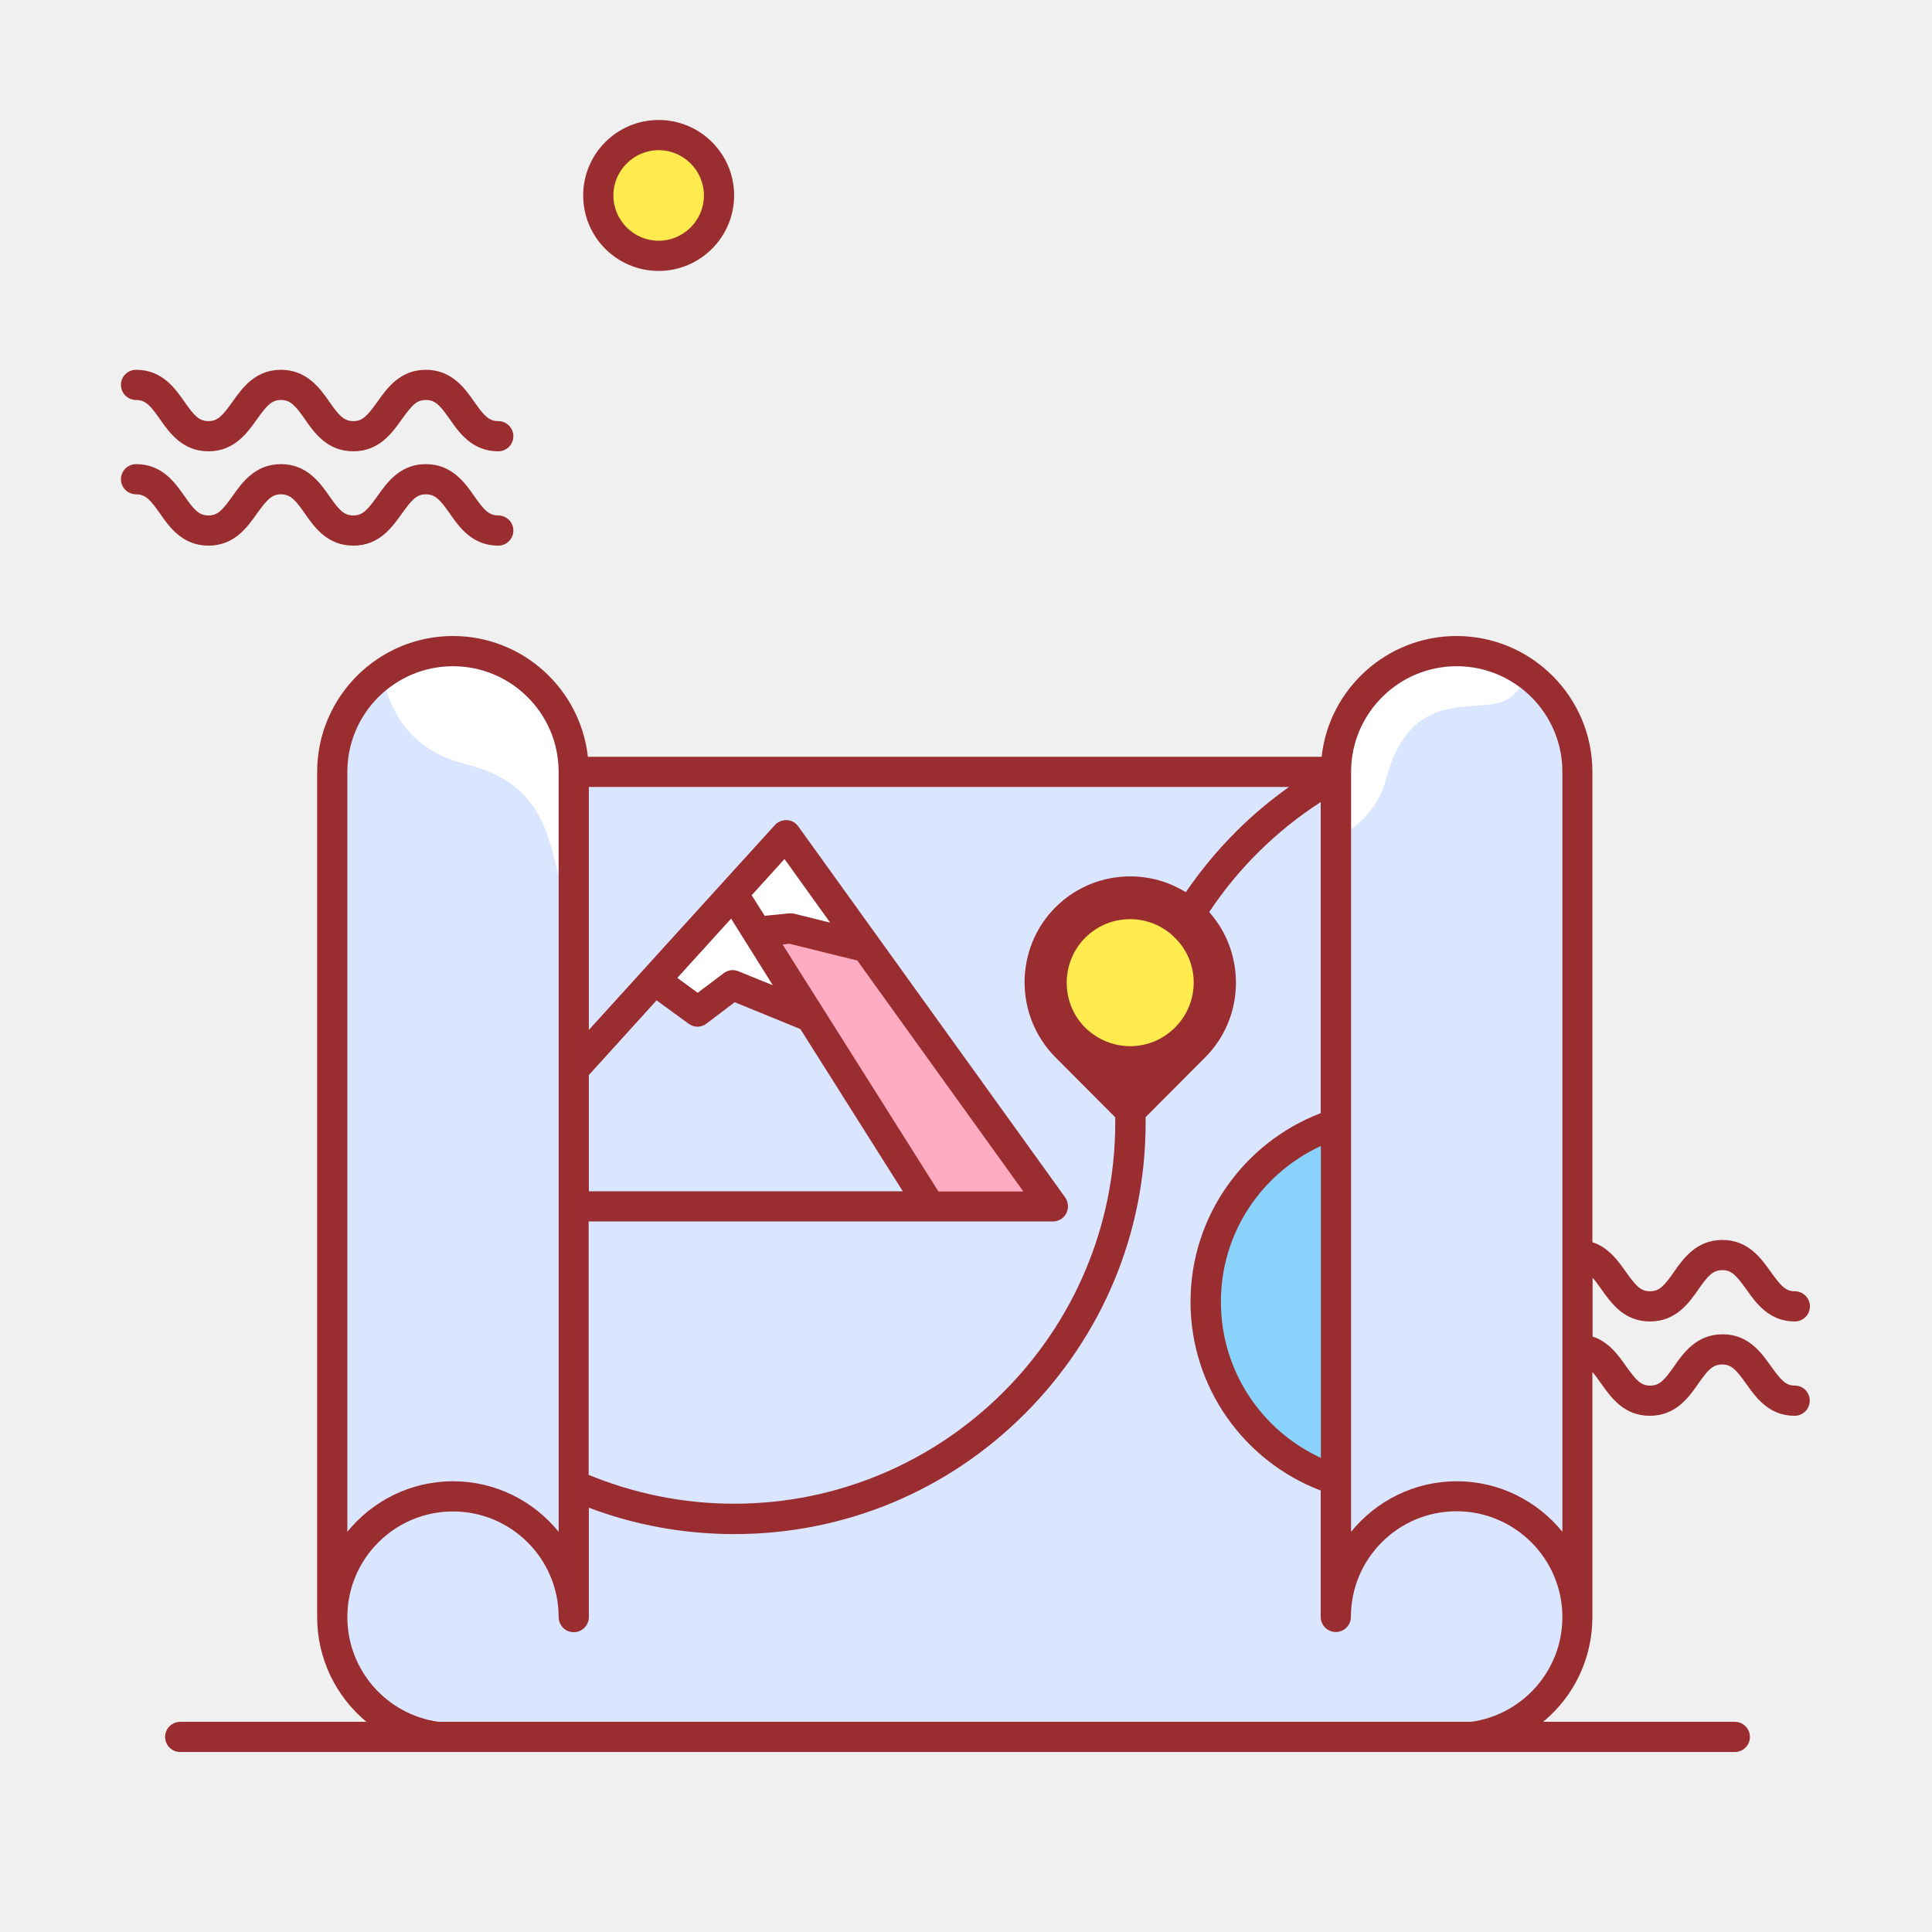
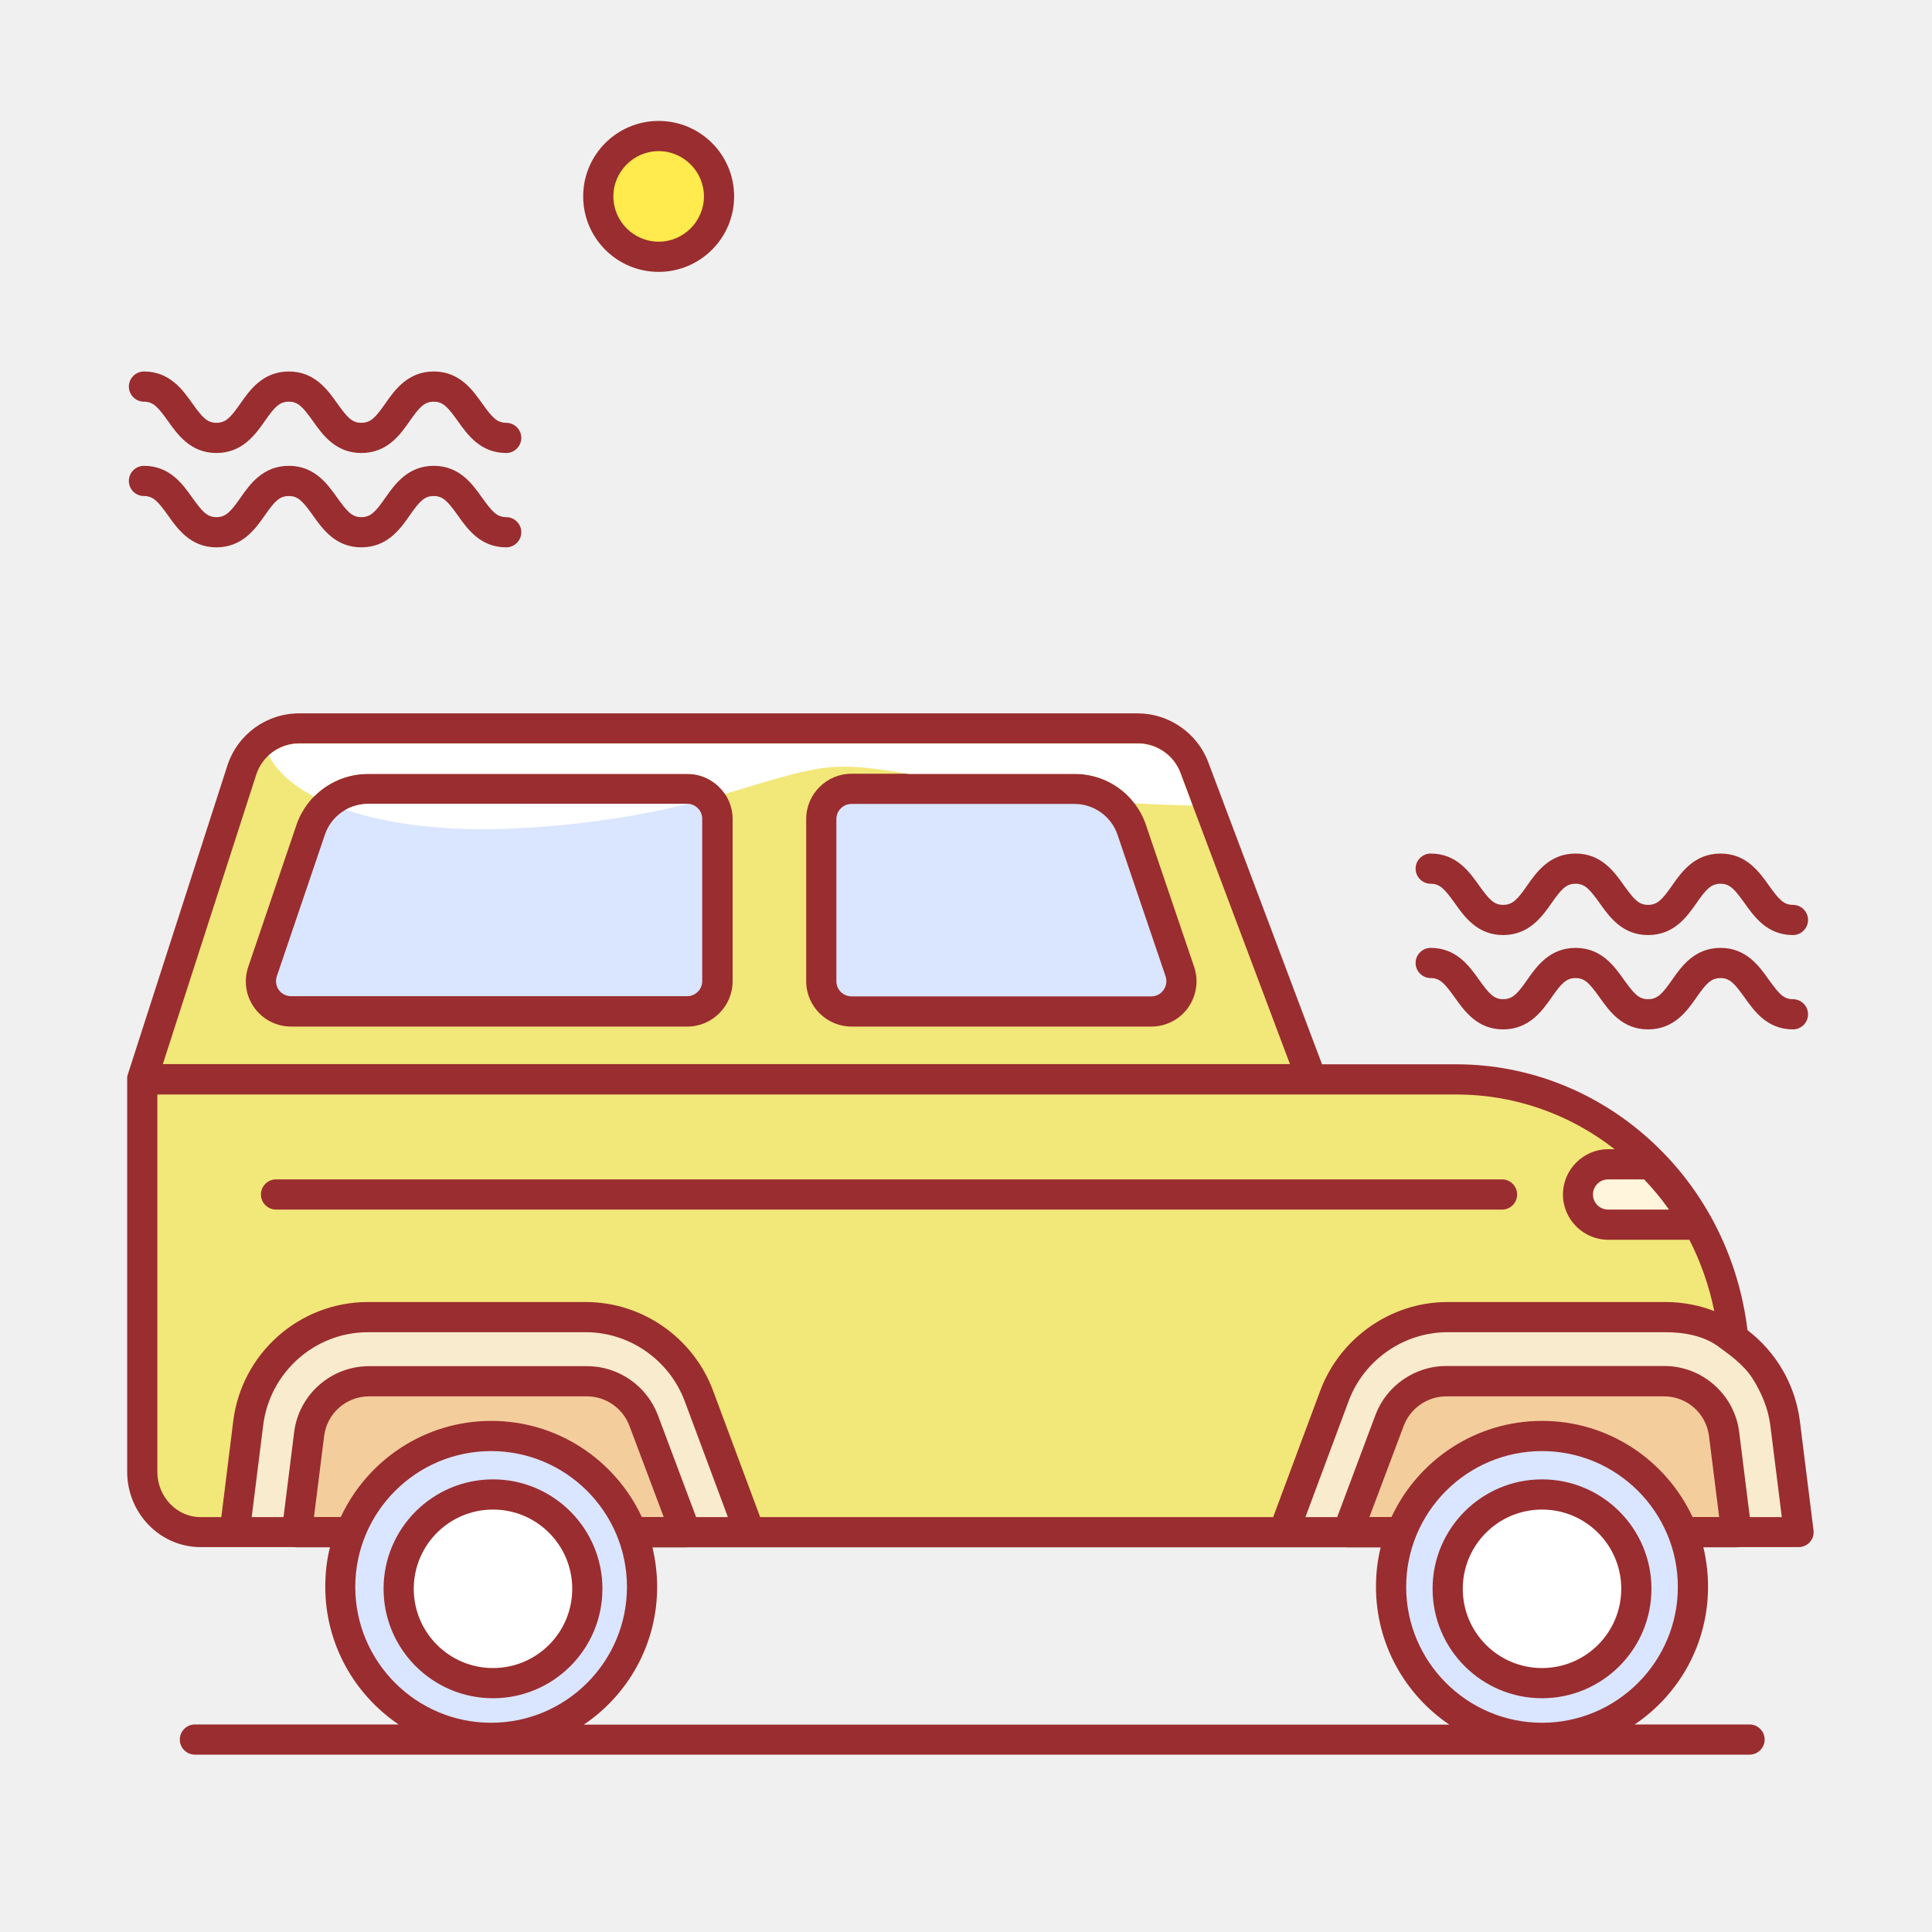
<svg xmlns="http://www.w3.org/2000/svg" width="800px" height="800px" viewBox="0 0 1024 1024" class="icon" version="1.1">
-   <path d="M264.1 239.2c-13.8 0-20.7-9.8-25.7-17-5.1-7.3-7.7-10.2-12.7-10.2s-7.5 3-12.7 10.2c-5.1 7.2-12 17-25.7 17-13.8 0-20.7-9.8-25.7-17-5.1-7.3-7.7-10.2-12.7-10.2s-7.5 3-12.7 10.2c-5.1 7.2-12 17-25.7 17s-20.7-9.8-25.7-17c-5.1-7.3-7.7-10.2-12.7-10.2-4.4 0-8-3.6-8-8s3.6-8 8-8c13.8 0 20.7 9.8 25.7 17 5.1 7.3 7.7 10.2 12.7 10.2s7.5-3 12.7-10.2c5.1-7.2 12-17 25.7-17s20.7 9.8 25.7 17c5.1 7.3 7.7 10.2 12.7 10.2 5 0 7.5-3 12.7-10.2 5.1-7.2 12-17 25.7-17s20.7 9.8 25.7 17c5.1 7.3 7.7 10.2 12.7 10.2 4.4 0 8 3.6 8 8s-3.6 8-8 8zM264.1 289.2c-13.8 0-20.7-9.8-25.7-17-5.1-7.3-7.7-10.2-12.7-10.2s-7.5 3-12.7 10.2c-5.1 7.2-12 17-25.7 17-13.8 0-20.7-9.8-25.7-17-5.1-7.3-7.7-10.2-12.7-10.2s-7.5 3-12.7 10.2c-5.1 7.2-12 17-25.7 17s-20.7-9.8-25.7-17c-5.1-7.3-7.7-10.2-12.7-10.2-4.4 0-8-3.6-8-8s3.6-8 8-8c13.8 0 20.7 9.8 25.7 17 5.1 7.3 7.7 10.2 12.7 10.2s7.5-3 12.7-10.2c5.1-7.2 12-17 25.7-17s20.7 9.8 25.7 17c5.1 7.3 7.7 10.2 12.7 10.2 5 0 7.5-3 12.7-10.2 5.1-7.2 12-17 25.7-17s20.7 9.8 25.7 17c5.1 7.3 7.7 10.2 12.7 10.2 4.4 0 8 3.6 8 8s-3.6 8-8 8z" fill="#9A2D2F" />
-   <path d="M349.1 103.6m-32 0a32 32 0 1 0 64 0 32 32 0 1 0-64 0Z" fill="#FFEB4D" />
-   <path d="M349.1 143.6c-22.1 0-40-17.9-40-40s17.9-40 40-40 40 17.9 40 40-18 40-40 40z m0-64c-13.2 0-24 10.8-24 24s10.8 24 24 24 24-10.8 24-24-10.8-24-24-24z" fill="#9A2D2F" />
-   <path d="M772.1 921.1h-532c-35.3 0-64-28.7-64-64v-384c0-35.3 28.7-64 64-64h532c35.3 0 64 28.7 64 64v384c0 35.3-28.7 64-64 64z" fill="#DAE5FF" />
-   <path d="M558.1 639.4h-320l178.5-196.7z" fill="#FFACC2" />
-   <path d="M459.2 502l-40.1-9.9-52.1 5.2 49.6-54.6z" fill="#FFFFFF" />
-   <path d="M493.1 639.4h-255l150.3-165.7z" fill="#DAE5FF" />
-   <path d="M346.9 519.4l22.8 16.7 18.6-14 41.4 16.9-41.3-65.3z" fill="#FFFFFF" />
-   <path d="M738.1 690.1m-99 0a99 99 0 1 0 198 0 99 99 0 1 0-198 0Z" fill="#88D2FC" />
-   <path d="M240.1 345.1c-35.3 0-64 28.7-64 64v448c0-35.3 28.7-64 64-64s64 28.7 64 64v-448c0-35.4-28.7-64-64-64zM772.1 345.1c-35.3 0-64 28.7-64 64v448c0-35.3 28.7-64 64-64s64 28.7 64 64v-448c0-35.4-28.7-64-64-64z" fill="#DAE5FF" />
-   <path d="M567.3 488.2c17.6-17.6 46.1-17.6 63.6 0 17.6 17.6 17.6 46.1 0 63.6-17.6 17.6-46.1 17.6-63.6 0-17.6-17.5-17.6-46 0-63.6z" fill="#FFEB4D" />
-   <path d="M240.1 353.1c-13.4 0-25.7 4.7-35.4 12.6 5.1 16.7 16.8 33.1 42.4 39.4 40 9.8 43.3 37.6 49 59.1v-55.1c0-30.9-25.1-56-56-56zM716.1 409.1v30.5c8.5-6.4 15.4-14.9 18.3-25.9 13.2-50.7 47.7-34.6 63.7-42.6 2.6-1.3 5.2-3.7 7.6-6.7-9.4-7.1-21-11.3-33.6-11.3-30.9 0-56 25.1-56 56z" fill="#FFFFFF" />
-   <path d="M951.4 734.4c-5 0-7.5-3-12.7-10.2-5.1-7.2-12-17-25.7-17s-20.7 9.8-25.7 17c-5.1 7.3-7.7 10.2-12.7 10.2-5 0-7.5-3-12.7-10.2-4-5.7-9.1-13-17.8-15.8v-31.2c1.4 1.6 2.9 3.6 4.7 6.2 5.1 7.2 12 17 25.7 17 13.8 0 20.7-9.8 25.7-17 5.1-7.3 7.7-10.2 12.7-10.2 5 0 7.5 3 12.7 10.2 5.1 7.2 12 17 25.7 17 4.4 0 8-3.6 8-8s-3.6-8-8-8c-5 0-7.5-3-12.7-10.2-5.1-7.2-12-17-25.7-17s-20.7 9.8-25.7 17c-5.1 7.3-7.7 10.2-12.7 10.2-5 0-7.5-3-12.7-10.2-4-5.7-9.1-13-17.8-15.8V409.1c0-39.7-32.3-72-72-72-37 0-67.6 28.1-71.5 64H311.6c-4-35.9-34.5-64-71.5-64-39.7 0-72 32.3-72 72v448c0 22.3 10.2 42.3 26.1 55.5H95.5c-4.4 0-8 3.6-8 8s3.6 8 8 8h824c4.4 0 8-3.6 8-8s-3.6-8-8-8H817.9c16-13.2 26.1-33.2 26.1-55.5V727.2c1.4 1.6 2.9 3.6 4.7 6.2 5.1 7.2 12 17 25.7 17 13.8 0 20.7-9.8 25.7-17 5.1-7.3 7.7-10.2 12.7-10.2s7.5 3 12.7 10.2c5.1 7.2 12 17 25.7 17 4.4 0 8-3.6 8-8s-3.4-8-7.8-8zM312.1 569.8l35.9-39.6 17 12.4c2.8 2.1 6.7 2.1 9.5-0.1l14.9-11.3 34.8 14.2 54.3 86H312.1v-61.6zM421 484.3c-0.6-0.2-1.3-0.2-1.9-0.2h-0.8l-13 1.3-6.9-10.9 17.4-19.2L440 489l-19-4.7z m33.4 24.8l88 122.4h-45l-82.6-130.9 3.6-0.4 36 8.9z m-44.8 13.1l-18.2-7.4c-2.6-1.1-5.6-0.7-7.8 1l-13.8 10.4-10.8-7.9 28.5-31.4 22.1 35.3z m-97.5 125.2h246c3 0 5.8-1.7 7.1-4.4s1.1-5.9-0.6-8.3L423.1 438c-1.4-2-3.6-3.2-6-3.3-2.4-0.1-4.8 0.8-6.4 2.6l-49.6 54.6-49 54V417.1h371.1c-10 7.1-19.4 15-28.2 23.8-9.9 9.9-18.8 20.7-26.5 32-9-5.6-19.2-8.4-29.5-8.4-14.3 0-28.7 5.5-39.6 16.4-21.8 21.9-21.8 57.5 0 79.5l31.7 31.8v2.8c0 111.4-90.6 202-202 202-27.3 0-53.3-5.5-77.1-15.3V647.4z m310.7-102.8c-6.6 6.6-15.2 9.9-23.8 9.9-7 0-14-2.2-20-6.6-1.3-1-2.6-2-3.8-3.2-13.1-13.1-13.1-34.5 0-47.7 13.1-13.1 34.4-13.1 47.5 0 13.3 13 13.3 34.4 0.1 47.6zM184.1 409.1c0-30.9 25.1-56 56-56s56 25.1 56 56v402.8c-13.2-16.3-33.4-26.8-56-26.8s-42.8 10.5-56 26.8V409.1z m644 448c0 28.3-21.1 51.8-48.4 55.5H232.5c-27.3-3.7-48.4-27.2-48.4-55.5 0-30.9 25.1-56 56-56s56 25.1 56 56c0 4.4 3.6 8 8 8s8-3.6 8-8v-58c24.3 9.2 50.3 14 77.1 14 58.2 0 113-22.7 154.1-63.9s63.9-95.9 63.9-154.1v-3l31.5-31.6c21.1-21.1 21.8-55 2.2-77.1 15.5-23.3 35.6-43.1 59.1-58.3V590c-40.3 15.4-69 54.4-69 100s28.7 84.7 69 100v67c0 4.4 3.6 8 8 8s8-3.6 8-8c0-30.9 25.1-56 56-56s56.1 25.2 56.1 56.1z m-128-249.7v165.3c-31.3-14.4-53-46-53-82.7s21.7-68.2 53-82.6z m128 204.5c-13.2-16.3-33.4-26.8-56-26.8s-42.8 10.5-56 26.8V409.1c0-30.9 25.1-56 56-56s56 25.1 56 56v402.8z" fill="#9A2D2F" />
+   <path d="M894.4 812.1h-788.2c-17.1 0-30.9-14.3-30.9-32v-208H772c76 0 139.6 59.8 146.9 138.1l6.5 69.9c-0.1 17.6-13.9 32-31 32zM695.3 572h-620l52.9-163.8c4.3-13.2 16.6-22.2 30.5-22.2h444.5c13.3 0 25.3 8.3 29.9 20.7l62.2 165.3z" fill="#F2E779" />
+   <path d="M953.3 812.1l-7.2-57.7c-4-32.1-31.3-56.3-63.5-56.3H767.2c-26.5 0-50.6 16.8-59.9 41.7l-27 72.3h273z" fill="#F9EBCD" />
+   <path d="M920.3 812.1h-206l22.2-59.2c4.7-12.5 16.6-20.8 30-20.8h115.6c16.1 0 29.8 12 31.8 28l6.4 52z" fill="#F4CD9D" />
+   <path d="M920.3 820.1h-206c-2.6 0-5.1-1.3-6.6-3.4-1.5-2.2-1.8-4.9-0.9-7.4L729 750c5.8-15.5 20.9-26 37.5-26h115.6c20.1 0 37.2 15.1 39.7 35l6.5 52c0.3 2.3-0.4 4.6-1.9 6.3-1.6 1.8-3.8 2.8-6.1 2.8z m-194.5-16h185.4l-5.4-43c-1.5-12-11.7-21-23.8-21H766.5c-9.9 0-19 6.3-22.5 15.6l-18.2 48.4z" fill="#9A2D2F" />
+   <path d="M817.3 841.1m-80 0a80 80 0 1 0 160 0 80 80 0 1 0-160 0Z" fill="#DAE5FF" />
+   <path d="M124.3 812.1l7.2-57.7c4-32.1 31.3-56.3 63.5-56.3h115.5c26.5 0 50.6 16.8 59.9 41.7l27 72.3h-273.1z" fill="#F9EBCD" />
+   <path d="M157.3 812.1h206l-22.2-59.2c-4.7-12.5-16.6-20.8-30-20.8h-115.5c-16.1 0-29.8 12-31.8 28l-6.5 52z" fill="#F4CD9D" />
+   <path d="M363.3 820.1h-206c-2.3 0-4.5-1-6-2.7-1.5-1.7-2.2-4-1.9-6.3l6.5-52c2.5-20 19.6-35 39.7-35h115.6c16.6 0 31.6 10.4 37.5 26l22.2 59.2c0.9 2.5 0.6 5.2-0.9 7.4-1.6 2.1-4.1 3.4-6.7 3.4z m-196.9-16h185.4l-18.2-48.4c-3.5-9.3-12.5-15.6-22.5-15.6h-115.5c-12.1 0-22.3 9-23.8 21l-5.4 43z" fill="#9A2D2F" />
+   <path d="M260.3 841.1m-80 0a80 80 0 1 0 160 0 80 80 0 1 0-160 0Z" fill="#DAE5FF" />
+   <path d="M796.2 641.1h-649.9c-4.4 0-8-3.6-8-8s3.6-8 8-8h649.8c4.4 0 8 3.6 8 8s-3.5 8-7.9 8z" fill="#9A2D2F" />
+   <path d="M874.8 617.1h-22.5c-8.8 0-16 7.2-16 16s7.2 16 16 16h46.9c-6.7-11.8-14.9-22.5-24.4-32z" fill="#FFF5DC" />
+   <path d="M364.3 536.1h-210c-11 0-18.7-10.8-15.2-21.1l25.5-75.1c4.4-13 16.6-21.7 30.3-21.7h169.3c8.8 0 16 7.2 16 16v86c0.1 8.7-7.1 15.9-15.9 15.9z" fill="#DAE5FF" />
+   <path d="M364.3 544.1h-210c-7.7 0-15-3.7-19.5-10-4.6-6.4-5.7-14.3-3.2-21.7l25.5-75.1c5.5-16.2 20.8-27.2 37.9-27.2h169.3c13.2 0 24 10.8 24 24v86c0 13.2-10.8 24-24 24z m-169.3-118c-10.3 0-19.5 6.5-22.8 16.3l-25.5 75.1c-0.8 2.5-0.4 5.1 1.1 7.2 1.5 2.1 3.9 3.3 6.5 3.3h209.9c4.4 0 8-3.6 8-8v-86c0-4.4-3.6-8-8-8l-169.2 0.1z" fill="#9A2D2F" />
+   <path d="M610.3 536.1h-159c-8.9 0-16-7.2-16-16v-86c0-8.8 7.2-16 16-16h118.2c13.7 0 25.9 8.7 30.4 21.7l25.5 75.1c3.6 10.4-4.2 21.2-15.1 21.2z" fill="#DAE5FF" />
+   <path d="M610.3 544.1h-159c-13.2 0-24-10.8-24-24v-86c0-13.2 10.8-24 24-24h118.2c17.2 0 32.4 10.9 37.9 27.2l25.5 75.1c2.5 7.4 1.3 15.3-3.2 21.7-4.4 6.2-11.7 10-19.4 10z m-159-118c-4.4 0-8 3.6-8 8v86c0 4.4 3.6 8 8 8h158.9c2.6 0 5-1.2 6.5-3.4 1.5-2.1 1.9-4.7 1.1-7.2l-25.5-75.1c-3.3-9.7-12.5-16.3-22.8-16.3H451.3z" fill="#9A2D2F" />
+   <path d="M261.3 842.1m-50 0a50 50 0 1 0 100 0 50 50 0 1 0-100 0Z" fill="#FFFFFF" />
+   <path d="M261.3 900.1c-32 0-58-26-58-58s26-58 58-58 58 26 58 58-26 58-58 58z m0-100c-23.2 0-42 18.8-42 42s18.8 42 42 42 42-18.8 42-42-18.8-42-42-42z" fill="#9A2D2F" />
+   <path d="M817.3 842.1m-50 0a50 50 0 1 0 100 0 50 50 0 1 0-100 0Z" fill="#FFFFFF" />
+   <path d="M817.3 900.1c-32 0-58-26-58-58s26-58 58-58 58 26 58 58-26 58-58 58z m0-100c-23.2 0-42 18.8-42 42s18.8 42 42 42 42-18.8 42-42-18.8-42-42-42zM76.3 212.9c5 0 7.5 3 12.7 10.2 5.1 7.2 12 17 25.7 17s20.7-9.8 25.7-17c5.1-7.3 7.7-10.2 12.7-10.2s7.5 3 12.7 10.2c5.1 7.2 12 17 25.7 17 13.8 0 20.7-9.8 25.7-17 5.1-7.3 7.7-10.2 12.7-10.2s7.5 3 12.7 10.2c5.1 7.2 12 17 25.7 17 4.4 0 8-3.6 8-8s-3.6-8-8-8c-5 0-7.5-3-12.7-10.2-5.1-7.2-12-17-25.7-17s-20.7 9.8-25.7 17c-5.1 7.3-7.7 10.2-12.7 10.2s-7.5-3-12.7-10.2c-5.1-7.2-12-17-25.7-17s-20.7 9.8-25.7 17c-5.1 7.3-7.7 10.2-12.7 10.2s-7.5-3-12.7-10.2c-5.1-7.2-12-17-25.7-17-4.4 0-8 3.6-8 8s3.6 8 8 8zM76.3 262.9c5 0 7.5 3 12.7 10.2 5.1 7.2 12 17 25.7 17s20.7-9.8 25.7-17c5.1-7.3 7.7-10.2 12.7-10.2s7.5 3 12.7 10.2c5.1 7.2 12 17 25.7 17 13.8 0 20.7-9.8 25.7-17 5.1-7.3 7.7-10.2 12.7-10.2s7.5 3 12.7 10.2c5.1 7.2 12 17 25.7 17 4.4 0 8-3.6 8-8s-3.6-8-8-8c-5 0-7.5-3-12.7-10.2-5.1-7.2-12-17-25.7-17s-20.7 9.8-25.7 17c-5.1 7.3-7.7 10.2-12.7 10.2s-7.5-3-12.7-10.2c-5.1-7.2-12-17-25.7-17s-20.7 9.8-25.7 17c-5.1 7.3-7.7 10.2-12.7 10.2s-7.5-3-12.7-10.2c-5.1-7.2-12-17-25.7-17-4.4 0-8 3.6-8 8 0 4.5 3.6 8 8 8zM758.3 468.4c5 0 7.5 3 12.7 10.2 5.1 7.2 12 17 25.7 17s20.7-9.8 25.7-17c5.1-7.3 7.7-10.2 12.7-10.2s7.5 3 12.7 10.2c5.1 7.2 12 17 25.7 17 13.8 0 20.7-9.8 25.7-17 5.1-7.3 7.7-10.2 12.7-10.2s7.5 3 12.7 10.2c5.1 7.2 12 17 25.7 17 4.4 0 8-3.6 8-8s-3.6-8-8-8c-5 0-7.5-3-12.7-10.2-5.1-7.2-12-17-25.7-17s-20.7 9.8-25.7 17c-5.1 7.3-7.7 10.2-12.7 10.2s-7.5-3-12.7-10.2c-5.1-7.2-12-17-25.7-17s-20.7 9.8-25.7 17c-5.1 7.3-7.7 10.2-12.7 10.2s-7.5-3-12.7-10.2c-5.1-7.2-12-17-25.7-17-4.4 0-8 3.6-8 8s3.6 8 8 8zM758.3 518.4c5 0 7.5 3 12.7 10.2 5.1 7.2 12 17 25.7 17s20.7-9.8 25.7-17c5.1-7.3 7.7-10.2 12.7-10.2s7.5 3 12.7 10.2c5.1 7.2 12 17 25.7 17 13.8 0 20.7-9.8 25.7-17 5.1-7.3 7.7-10.2 12.7-10.2s7.5 3 12.7 10.2c5.1 7.2 12 17 25.7 17 4.4 0 8-3.6 8-8s-3.6-8-8-8c-5 0-7.5-3-12.7-10.2-5.1-7.2-12-17-25.7-17s-20.7 9.8-25.7 17c-5.1 7.3-7.7 10.2-12.7 10.2s-7.5-3-12.7-10.2c-5.1-7.2-12-17-25.7-17s-20.7 9.8-25.7 17c-5.1 7.3-7.7 10.2-12.7 10.2s-7.5-3-12.7-10.2c-5.1-7.2-12-17-25.7-17-4.4 0-8 3.6-8 8s3.6 8 8 8z" fill="#9A2D2F" />
+   <path d="M349.1 104.1m-32 0a32 32 0 1 0 64 0 32 32 0 1 0-64 0Z" fill="#FFEB4D" />
+   <path d="M349.1 144.1c-22.1 0-40-17.9-40-40s17.9-40 40-40 40 17.9 40 40-18 40-40 40z m0-64c-13.2 0-24 10.8-24 24s10.8 24 24 24 24-10.8 24-24-10.8-24-24-24z" fill="#9A2D2F" />
+   <path d="M961.2 811.1l-7.2-57.7c-2.5-19.9-12.9-37-27.8-48.4-4.6-38.1-22.1-73.1-49.7-99-28.7-27-65.9-41.9-104.7-41.9h-71.1L640.4 404c-5.8-15.5-20.9-25.9-37.4-25.9h-444.4c-17.4 0-32.7 11.1-38.1 27.7l-52.8 163.8c-0.2 0.5-0.2 0.9-0.3 1.4v209c0 22.1 17.5 40 38.9 40h68.6c-1.7 6.7-2.5 13.8-2.5 21 0 30.4 15.5 57.2 38.9 73h-108c-4.4 0-8 3.6-8 8s3.6 8 8 8h824c4.4 0 8-3.6 8-8s-3.6-8-8-8h-60.9c23.5-15.8 38.9-42.6 38.9-73 0-7.2-0.9-14.3-2.5-21h50.5c2.3 0 4.5-1 6-2.7s2.2-3.9 1.9-6.2z m-76.6-170h-32.3c-4.4 0-8-3.6-8-8s3.6-8 8-8h19.1c4.8 5 9.2 10.3 13.2 16z m-748.8-230.5c3.2-9.9 12.4-16.6 22.8-16.6h444.5c9.9 0 19 6.2 22.5 15.5l58.1 154.5h-597.4l49.5-153.4z m-12.2 342.8l-6.3 50.7h-11c-12.6 0-22.9-10.8-22.9-24v-200H772c30.4 0 59.7 10.2 83.8 29h-3.4c-13.2 0-24 10.8-24 24s10.8 24 24 24h43c6.1 11.9 10.5 24.6 13.2 37.8-8-3.1-16.8-4.8-25.8-4.8H767.2c-29.8 0-56.9 18.9-67.4 46.9l-25 67.1H402.9l-25-67.1c-10.5-28.1-37.6-46.9-67.4-46.9H195c-36.3 0-67 27.2-71.4 63.3z m9.8 50.7l6.1-48.7c3.5-28.1 27.4-49.3 55.5-49.3h115.5c23.2 0 44.2 14.7 52.4 36.5l22.9 61.5h-45.6c-14-30.1-44.5-51-79.8-51s-65.8 20.9-79.8 51h-47.2z m54.9 37c0-39.7 32.3-72 72-72s72 32.3 72 72-32.3 72-72 72-72-32.3-72-72z m121.1 73c23.5-15.8 38.9-42.6 38.9-73 0-7.2-0.9-14.3-2.5-21h386c-1.7 6.7-2.5 13.8-2.5 21 0 30.4 15.5 57.2 38.9 73H309.4z m507.9-1c-39.7 0-72-32.3-72-72s32.3-72 72-72 72 32.3 72 72-32.3 72-72 72z m79.8-109c-14-30.1-44.5-51-79.8-51s-65.8 20.9-79.8 51h-45.6l22.9-61.5c8.1-21.8 29.2-36.5 52.4-36.5h115.5c10.3 0 20.7 2 28.5 7.9 4.8 3.6 12.7 8.9 17.6 16.5 4.7 7.4 8.3 15.7 9.5 24.9l6.1 48.7h-47.3z" fill="#9A2D2F" />
+   <path d="M601.4 425.8c9.6 0.5 19.9 0.9 30.7 1.2l-6.5-17.4c-3.5-9.3-12.5-15.5-22.5-15.5h-444.5c-6.1 0-11.8 2.3-16.1 6.2 3.8 8 11.9 15.5 23.9 21.9 7.4-7.5 17.6-12 28.6-12h169.3c8.3 0 15.6 4.2 19.9 10.6 20-5.8 35.5-11.2 51.1-13.6 13.6-2 27.8-0.2 46.2 3h88a39.7 39.7 0 0 1 31.9 15.6zM272.8 439.1c39.2-2 68.2-7.2 91.4-13H195c-4.2 0-8.3 1.1-11.8 3.1 22.2 7.5 52.5 11.7 89.6 9.9z" fill="#FFFFFF" />
</svg>
